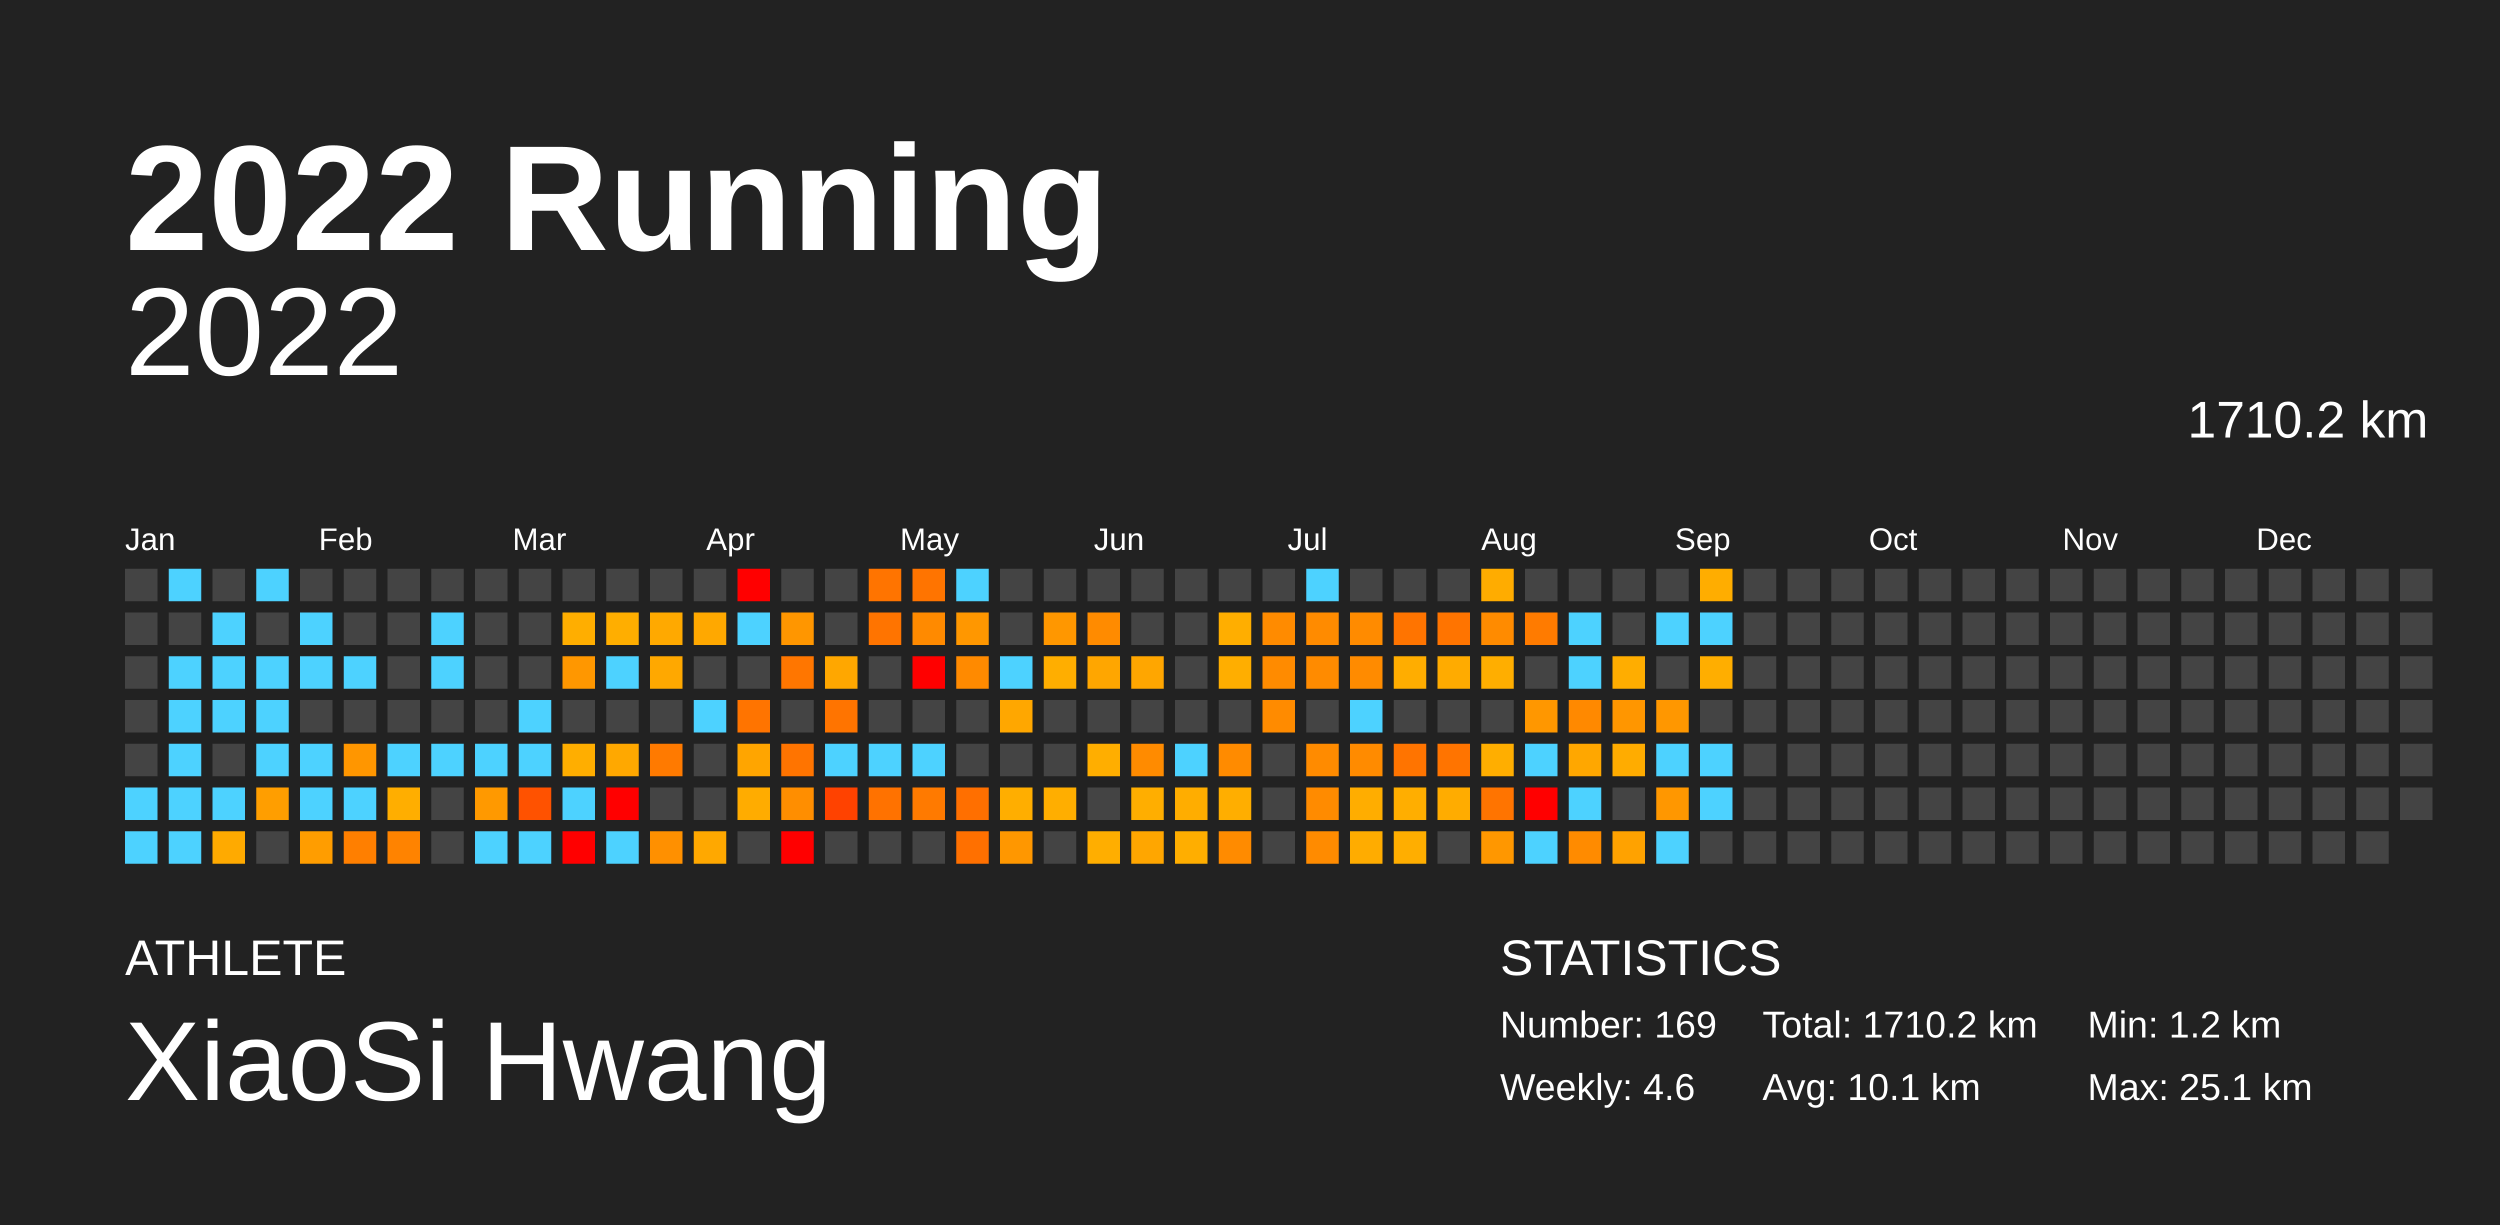
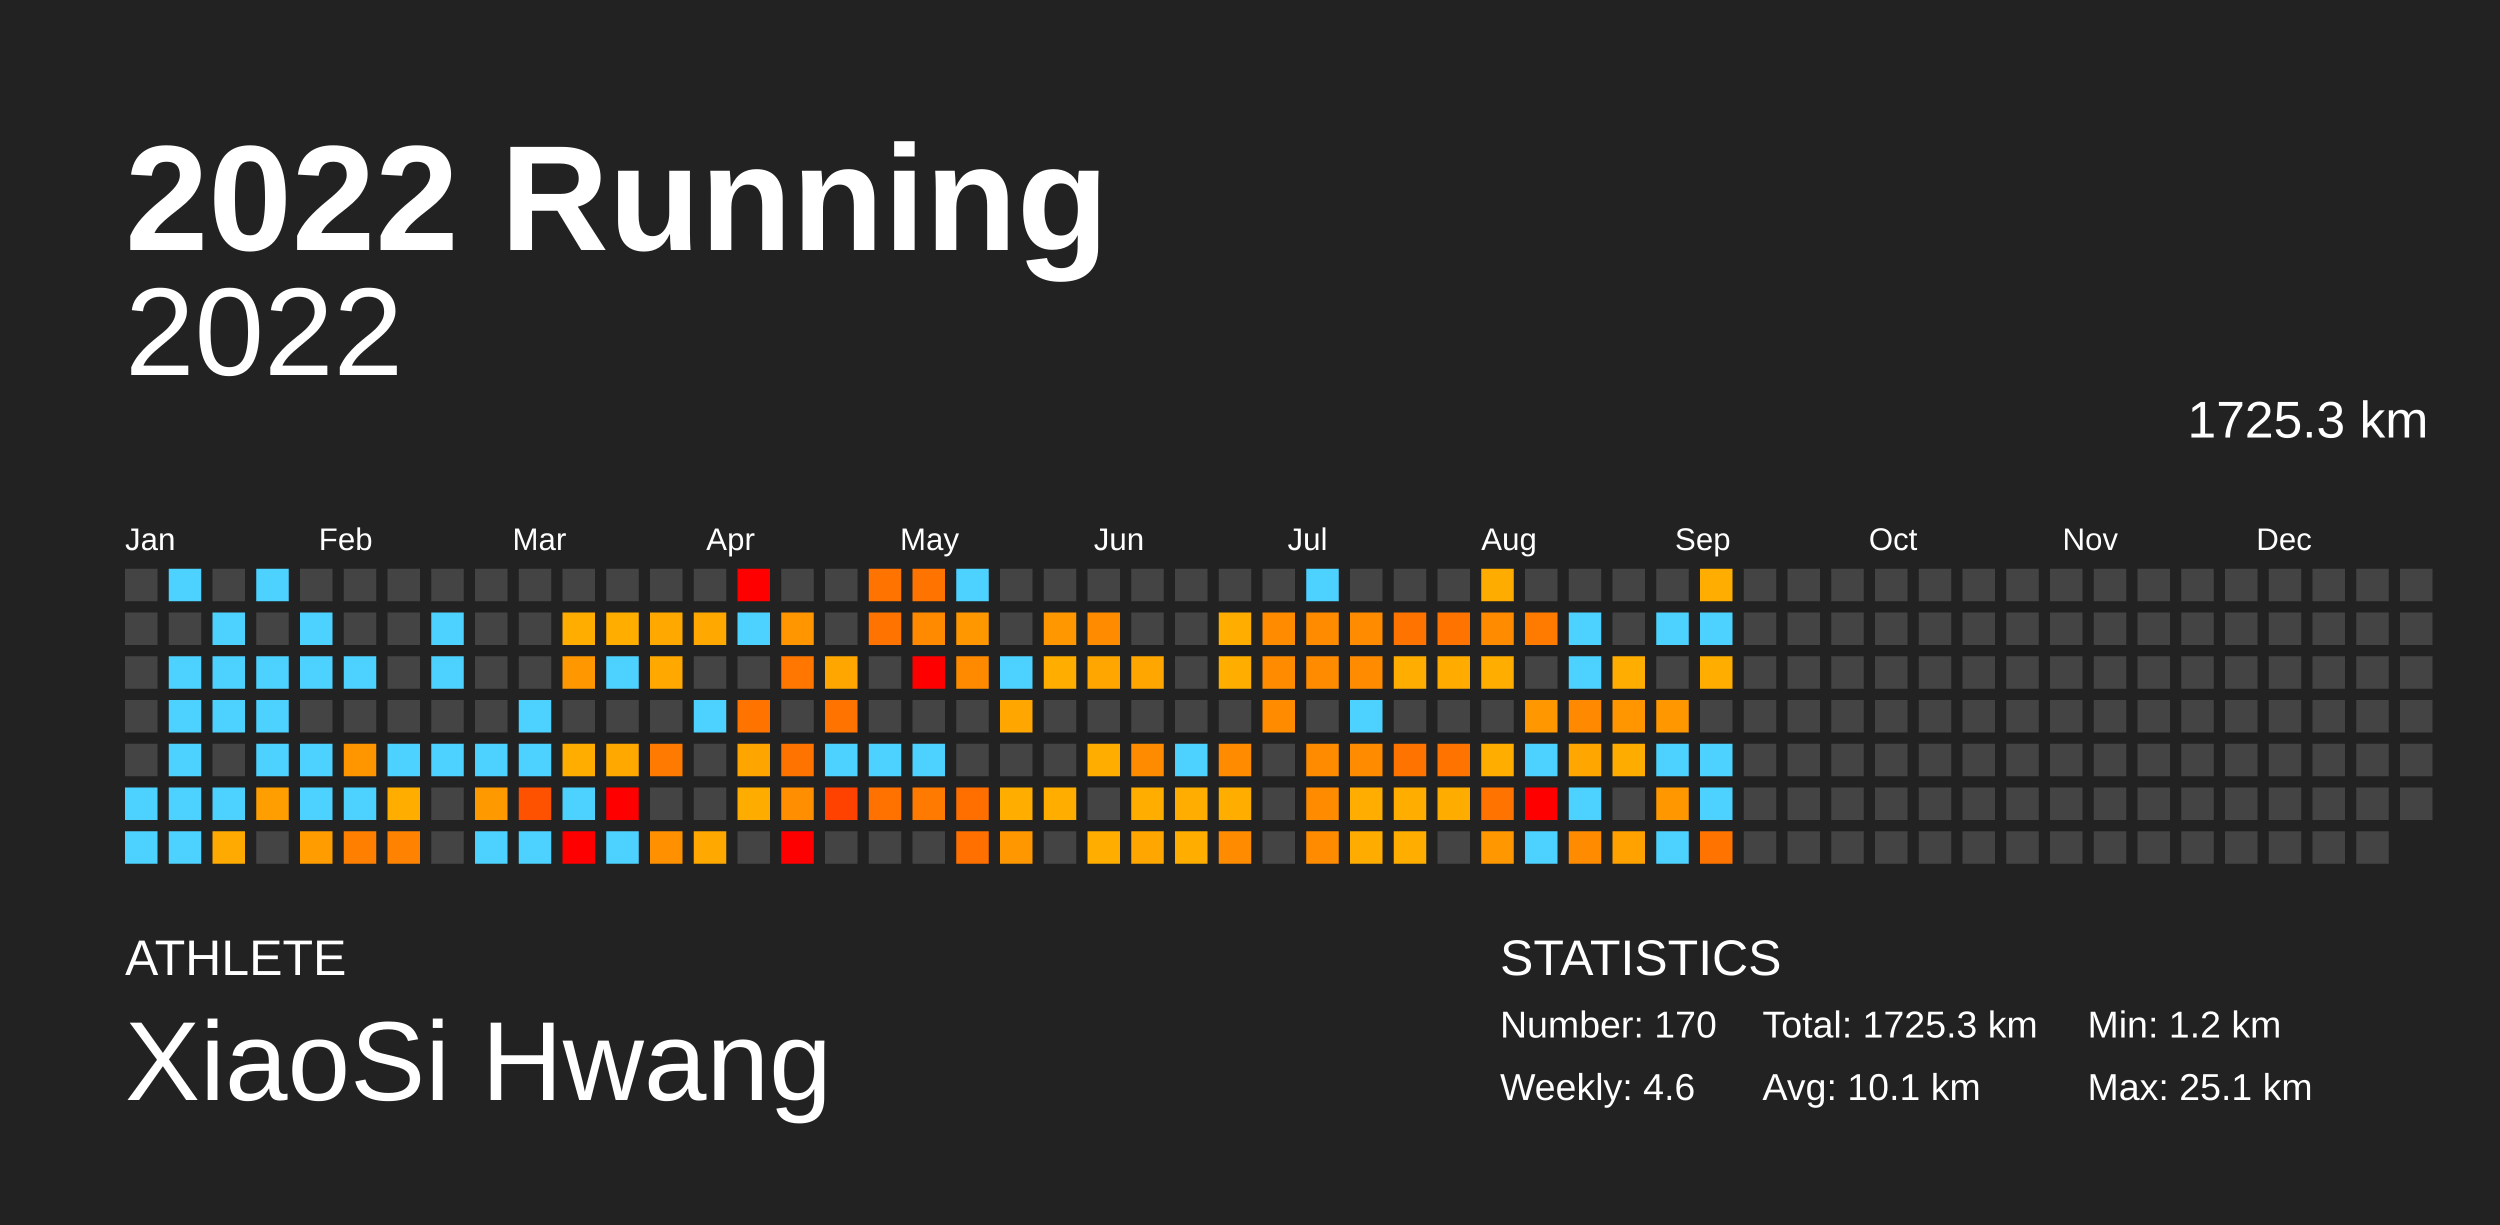
<svg xmlns="http://www.w3.org/2000/svg" baseProfile="full" height="98mm" version="1.1" viewBox="0,0,200,98" width="200mm">
  <defs />
  <rect fill="#222222" height="98" width="200" x="0" y="0" />
  <text fill="#FFFFFF" style="font-size:12px; font-family:Arial; font-weight:bold;" x="10" y="20">2022 Running</text>
  <text fill="#FFFFFF" style="font-size:4px; font-family:Arial" x="10" y="78">ATHLETE</text>
  <text fill="#FFFFFF" style="font-size:9px; font-family:Arial" x="10" y="88">XiaoSi Hwang</text>
  <text fill="#FFFFFF" style="font-size:4px; font-family:Arial" x="120" y="78">STATISTICS</text>
-   <text fill="#FFFFFF" style="font-size:3px; font-family:Arial" x="120" y="83">Number: 169</text>
+   <text fill="#FFFFFF" style="font-size:3px; font-family:Arial" x="120" y="83">Number: 170</text>
  <text fill="#FFFFFF" style="font-size:3px; font-family:Arial" x="120" y="88">Weekly: 4.6</text>
-   <text fill="#FFFFFF" style="font-size:3px; font-family:Arial" x="141" y="83">Total: 1710.2 km</text>
+   <text fill="#FFFFFF" style="font-size:3px; font-family:Arial" x="141" y="83">Total: 1725.3 km</text>
  <text fill="#FFFFFF" style="font-size:3px; font-family:Arial" x="141" y="88">Avg: 10.1 km</text>
  <text fill="#FFFFFF" style="font-size:3px; font-family:Arial" x="167" y="83">Min: 1.2 km</text>
  <text fill="#FFFFFF" style="font-size:3px; font-family:Arial" x="167" y="88">Max: 25.1 km</text>
  <text alignment-baseline="hanging" fill="#FFFFFF" style="font-size:10.0px; font-family:Arial;" x="10" y="30">2022</text>
-   <text alignment-baseline="hanging" fill="#FFFFFF" style="font-size:4.125px; font-family:Arial;" x="175" y="35">1710.2 km</text>
+   <text alignment-baseline="hanging" fill="#FFFFFF" style="font-size:4.125px; font-family:Arial;" x="175" y="35">1725.3 km</text>
  <text fill="#FFFFFF" style="font-size:2.5px; font-family:Arial" x="10.0" y="44">Jan</text>
  <text fill="#FFFFFF" style="font-size:2.5px; font-family:Arial" x="25.5" y="44">Feb</text>
  <text fill="#FFFFFF" style="font-size:2.5px; font-family:Arial" x="41.0" y="44">Mar</text>
  <text fill="#FFFFFF" style="font-size:2.5px; font-family:Arial" x="56.5" y="44">Apr</text>
  <text fill="#FFFFFF" style="font-size:2.5px; font-family:Arial" x="72.0" y="44">May</text>
  <text fill="#FFFFFF" style="font-size:2.5px; font-family:Arial" x="87.5" y="44">Jun</text>
  <text fill="#FFFFFF" style="font-size:2.5px; font-family:Arial" x="103.0" y="44">Jul</text>
  <text fill="#FFFFFF" style="font-size:2.5px; font-family:Arial" x="118.5" y="44">Aug</text>
  <text fill="#FFFFFF" style="font-size:2.5px; font-family:Arial" x="134.0" y="44">Sep</text>
  <text fill="#FFFFFF" style="font-size:2.5px; font-family:Arial" x="149.5" y="44">Oct</text>
  <text fill="#FFFFFF" style="font-size:2.5px; font-family:Arial" x="165.0" y="44">Nov</text>
  <text fill="#FFFFFF" style="font-size:2.5px; font-family:Arial" x="180.5" y="44">Dec</text>
  <rect fill="#444444" height="2.6" width="2.6" x="10.0" y="45.5" />
  <rect fill="#444444" height="2.6" width="2.6" x="10.0" y="49.0" />
  <rect fill="#444444" height="2.6" width="2.6" x="10.0" y="52.5" />
  <rect fill="#444444" height="2.6" width="2.6" x="10.0" y="56.0" />
  <rect fill="#444444" height="2.6" width="2.6" x="10.0" y="59.5" />
  <rect fill="#4dd2ff" height="2.6" width="2.6" x="10.0" y="63.0" />
  <rect fill="#4dd2ff" height="2.6" width="2.6" x="10.0" y="66.5" />
  <rect fill="#4dd2ff" height="2.6" width="2.6" x="13.5" y="45.5" />
  <rect fill="#444444" height="2.6" width="2.6" x="13.5" y="49.0" />
  <rect fill="#4dd2ff" height="2.6" width="2.6" x="13.5" y="52.5" />
  <rect fill="#4dd2ff" height="2.6" width="2.6" x="13.5" y="56.0" />
  <rect fill="#4dd2ff" height="2.6" width="2.6" x="13.5" y="59.5" />
  <rect fill="#4dd2ff" height="2.6" width="2.6" x="13.5" y="63.0" />
  <rect fill="#4dd2ff" height="2.6" width="2.6" x="13.5" y="66.5" />
  <rect fill="#444444" height="2.6" width="2.6" x="17.0" y="45.5" />
  <rect fill="#4dd2ff" height="2.6" width="2.6" x="17.0" y="49.0" />
  <rect fill="#4dd2ff" height="2.6" width="2.6" x="17.0" y="52.5" />
  <rect fill="#4dd2ff" height="2.6" width="2.6" x="17.0" y="56.0" />
  <rect fill="#444444" height="2.6" width="2.6" x="17.0" y="59.5" />
  <rect fill="#4dd2ff" height="2.6" width="2.6" x="17.0" y="63.0" />
  <rect fill="#ffaa00" height="2.6" width="2.6" x="17.0" y="66.5" />
  <rect fill="#4dd2ff" height="2.6" width="2.6" x="20.5" y="45.5" />
  <rect fill="#444444" height="2.6" width="2.6" x="20.5" y="49.0" />
  <rect fill="#4dd2ff" height="2.6" width="2.6" x="20.5" y="52.5" />
  <rect fill="#4dd2ff" height="2.6" width="2.6" x="20.5" y="56.0" />
  <rect fill="#4dd2ff" height="2.6" width="2.6" x="20.5" y="59.5" />
  <rect fill="#ff9e00" height="2.6" width="2.6" x="20.5" y="63.0" />
  <rect fill="#444444" height="2.6" width="2.6" x="20.5" y="66.5" />
  <rect fill="#444444" height="2.6" width="2.6" x="24.0" y="45.5" />
  <rect fill="#4dd2ff" height="2.6" width="2.6" x="24.0" y="49.0" />
  <rect fill="#4dd2ff" height="2.6" width="2.6" x="24.0" y="52.5" />
  <rect fill="#444444" height="2.6" width="2.6" x="24.0" y="56.0" />
  <rect fill="#4dd2ff" height="2.6" width="2.6" x="24.0" y="59.5" />
  <rect fill="#4dd2ff" height="2.6" width="2.6" x="24.0" y="63.0" />
  <rect fill="#ff9d00" height="2.6" width="2.6" x="24.0" y="66.5" />
  <rect fill="#444444" height="2.6" width="2.6" x="27.5" y="45.5" />
  <rect fill="#444444" height="2.6" width="2.6" x="27.5" y="49.0" />
  <rect fill="#4dd2ff" height="2.6" width="2.6" x="27.5" y="52.5" />
  <rect fill="#444444" height="2.6" width="2.6" x="27.5" y="56.0" />
  <rect fill="#ff9600" height="2.6" width="2.6" x="27.5" y="59.5" />
  <rect fill="#4dd2ff" height="2.6" width="2.6" x="27.5" y="63.0" />
  <rect fill="#ff7f00" height="2.6" width="2.6" x="27.5" y="66.5" />
  <rect fill="#444444" height="2.6" width="2.6" x="31.0" y="45.5" />
  <rect fill="#444444" height="2.6" width="2.6" x="31.0" y="49.0" />
  <rect fill="#444444" height="2.6" width="2.6" x="31.0" y="52.5" />
  <rect fill="#444444" height="2.6" width="2.6" x="31.0" y="56.0" />
  <rect fill="#4dd2ff" height="2.6" width="2.6" x="31.0" y="59.5" />
  <rect fill="#ffae00" height="2.6" width="2.6" x="31.0" y="63.0" />
  <rect fill="#ff8300" height="2.6" width="2.6" x="31.0" y="66.5" />
  <rect fill="#444444" height="2.6" width="2.6" x="34.5" y="45.5" />
  <rect fill="#4dd2ff" height="2.6" width="2.6" x="34.5" y="49.0" />
  <rect fill="#4dd2ff" height="2.6" width="2.6" x="34.5" y="52.5" />
  <rect fill="#444444" height="2.6" width="2.6" x="34.5" y="56.0" />
  <rect fill="#4dd2ff" height="2.6" width="2.6" x="34.5" y="59.5" />
  <rect fill="#444444" height="2.6" width="2.6" x="34.5" y="63.0" />
  <rect fill="#444444" height="2.6" width="2.6" x="34.5" y="66.5" />
  <rect fill="#444444" height="2.6" width="2.6" x="38.0" y="45.5" />
  <rect fill="#444444" height="2.6" width="2.6" x="38.0" y="49.0" />
  <rect fill="#444444" height="2.6" width="2.6" x="38.0" y="52.5" />
  <rect fill="#444444" height="2.6" width="2.6" x="38.0" y="56.0" />
  <rect fill="#4dd2ff" height="2.6" width="2.6" x="38.0" y="59.5" />
  <rect fill="#ff9900" height="2.6" width="2.6" x="38.0" y="63.0" />
  <rect fill="#4dd2ff" height="2.6" width="2.6" x="38.0" y="66.5" />
  <rect fill="#444444" height="2.6" width="2.6" x="41.5" y="45.5" />
  <rect fill="#444444" height="2.6" width="2.6" x="41.5" y="49.0" />
  <rect fill="#444444" height="2.6" width="2.6" x="41.5" y="52.5" />
  <rect fill="#4dd2ff" height="2.6" width="2.6" x="41.5" y="56.0" />
  <rect fill="#4dd2ff" height="2.6" width="2.6" x="41.5" y="59.5" />
  <rect fill="#ff5200" height="2.6" width="2.6" x="41.5" y="63.0" />
  <rect fill="#4dd2ff" height="2.6" width="2.6" x="41.5" y="66.5" />
  <rect fill="#444444" height="2.6" width="2.6" x="45.0" y="45.5" />
  <rect fill="#ffae00" height="2.6" width="2.6" x="45.0" y="49.0" />
  <rect fill="#ff9700" height="2.6" width="2.6" x="45.0" y="52.5" />
  <rect fill="#444444" height="2.6" width="2.6" x="45.0" y="56.0" />
  <rect fill="#ffae00" height="2.6" width="2.6" x="45.0" y="59.5" />
  <rect fill="#4dd2ff" height="2.6" width="2.6" x="45.0" y="63.0" />
  <rect fill="red" height="2.6" width="2.6" x="45.0" y="66.5" />
  <rect fill="#444444" height="2.6" width="2.6" x="48.5" y="45.5" />
  <rect fill="#ffae00" height="2.6" width="2.6" x="48.5" y="49.0" />
  <rect fill="#4dd2ff" height="2.6" width="2.6" x="48.5" y="52.5" />
  <rect fill="#444444" height="2.6" width="2.6" x="48.5" y="56.0" />
  <rect fill="#ffa800" height="2.6" width="2.6" x="48.5" y="59.5" />
  <rect fill="red" height="2.6" width="2.6" x="48.5" y="63.0" />
  <rect fill="#4dd2ff" height="2.6" width="2.6" x="48.5" y="66.5" />
  <rect fill="#444444" height="2.6" width="2.6" x="52.0" y="45.5" />
  <rect fill="#ffa900" height="2.6" width="2.6" x="52.0" y="49.0" />
  <rect fill="#ffa800" height="2.6" width="2.6" x="52.0" y="52.5" />
  <rect fill="#444444" height="2.6" width="2.6" x="52.0" y="56.0" />
  <rect fill="#ff7a00" height="2.6" width="2.6" x="52.0" y="59.5" />
  <rect fill="#444444" height="2.6" width="2.6" x="52.0" y="63.0" />
  <rect fill="#ff9000" height="2.6" width="2.6" x="52.0" y="66.5" />
  <rect fill="#444444" height="2.6" width="2.6" x="55.5" y="45.5" />
  <rect fill="#ffa800" height="2.6" width="2.6" x="55.5" y="49.0" />
  <rect fill="#444444" height="2.6" width="2.6" x="55.5" y="52.5" />
  <rect fill="#4dd2ff" height="2.6" width="2.6" x="55.5" y="56.0" />
  <rect fill="#444444" height="2.6" width="2.6" x="55.5" y="59.5" />
  <rect fill="#444444" height="2.6" width="2.6" x="55.5" y="63.0" />
  <rect fill="#ffa800" height="2.6" width="2.6" x="55.5" y="66.5" />
  <rect fill="red" height="2.6" width="2.6" x="59.0" y="45.5" />
  <rect fill="#4dd2ff" height="2.6" width="2.6" x="59.0" y="49.0" />
  <rect fill="#444444" height="2.6" width="2.6" x="59.0" y="52.5" />
  <rect fill="#ff7400" height="2.6" width="2.6" x="59.0" y="56.0" />
  <rect fill="#ffa500" height="2.6" width="2.6" x="59.0" y="59.5" />
  <rect fill="#ffac00" height="2.6" width="2.6" x="59.0" y="63.0" />
  <rect fill="#444444" height="2.6" width="2.6" x="59.0" y="66.5" />
  <rect fill="#444444" height="2.6" width="2.6" x="62.5" y="45.5" />
  <rect fill="#ff9600" height="2.6" width="2.6" x="62.5" y="49.0" />
  <rect fill="#ff7600" height="2.6" width="2.6" x="62.5" y="52.5" />
  <rect fill="#444444" height="2.6" width="2.6" x="62.5" y="56.0" />
  <rect fill="#ff7400" height="2.6" width="2.6" x="62.5" y="59.5" />
  <rect fill="#ff8e00" height="2.6" width="2.6" x="62.5" y="63.0" />
  <rect fill="red" height="2.6" width="2.6" x="62.5" y="66.5" />
  <rect fill="#444444" height="2.6" width="2.6" x="66.0" y="45.5" />
  <rect fill="#444444" height="2.6" width="2.6" x="66.0" y="49.0" />
  <rect fill="#ffa700" height="2.6" width="2.6" x="66.0" y="52.5" />
  <rect fill="#ff7400" height="2.6" width="2.6" x="66.0" y="56.0" />
  <rect fill="#4dd2ff" height="2.6" width="2.6" x="66.0" y="59.5" />
  <rect fill="#ff4200" height="2.6" width="2.6" x="66.0" y="63.0" />
  <rect fill="#444444" height="2.6" width="2.6" x="66.0" y="66.5" />
  <rect fill="#ff7400" height="2.6" width="2.6" x="69.5" y="45.5" />
  <rect fill="#ff7400" height="2.6" width="2.6" x="69.5" y="49.0" />
  <rect fill="#444444" height="2.6" width="2.6" x="69.5" y="52.5" />
  <rect fill="#444444" height="2.6" width="2.6" x="69.5" y="56.0" />
  <rect fill="#4dd2ff" height="2.6" width="2.6" x="69.5" y="59.5" />
  <rect fill="#ff7200" height="2.6" width="2.6" x="69.5" y="63.0" />
  <rect fill="#444444" height="2.6" width="2.6" x="69.5" y="66.5" />
  <rect fill="#ff7400" height="2.6" width="2.6" x="73.0" y="45.5" />
  <rect fill="#ff8a00" height="2.6" width="2.6" x="73.0" y="49.0" />
  <rect fill="red" height="2.6" width="2.6" x="73.0" y="52.5" />
  <rect fill="#444444" height="2.6" width="2.6" x="73.0" y="56.0" />
  <rect fill="#4dd2ff" height="2.6" width="2.6" x="73.0" y="59.5" />
  <rect fill="#ff7a00" height="2.6" width="2.6" x="73.0" y="63.0" />
  <rect fill="#444444" height="2.6" width="2.6" x="73.0" y="66.5" />
  <rect fill="#4dd2ff" height="2.6" width="2.6" x="76.5" y="45.5" />
  <rect fill="#ff9700" height="2.6" width="2.6" x="76.5" y="49.0" />
  <rect fill="#ff8a00" height="2.6" width="2.6" x="76.5" y="52.5" />
  <rect fill="#444444" height="2.6" width="2.6" x="76.5" y="56.0" />
  <rect fill="#444444" height="2.6" width="2.6" x="76.5" y="59.5" />
  <rect fill="#ff6f00" height="2.6" width="2.6" x="76.5" y="63.0" />
  <rect fill="#ff7000" height="2.6" width="2.6" x="76.5" y="66.5" />
  <rect fill="#444444" height="2.6" width="2.6" x="80.0" y="45.5" />
  <rect fill="#444444" height="2.6" width="2.6" x="80.0" y="49.0" />
  <rect fill="#4dd2ff" height="2.6" width="2.6" x="80.0" y="52.5" />
  <rect fill="#ffa700" height="2.6" width="2.6" x="80.0" y="56.0" />
  <rect fill="#444444" height="2.6" width="2.6" x="80.0" y="59.5" />
  <rect fill="#ffae00" height="2.6" width="2.6" x="80.0" y="63.0" />
  <rect fill="#ff9700" height="2.6" width="2.6" x="80.0" y="66.5" />
  <rect fill="#444444" height="2.6" width="2.6" x="83.5" y="45.5" />
  <rect fill="#ff9700" height="2.6" width="2.6" x="83.5" y="49.0" />
  <rect fill="#ffae00" height="2.6" width="2.6" x="83.5" y="52.5" />
  <rect fill="#444444" height="2.6" width="2.6" x="83.5" y="56.0" />
  <rect fill="#444444" height="2.6" width="2.6" x="83.5" y="59.5" />
  <rect fill="#ffae00" height="2.6" width="2.6" x="83.5" y="63.0" />
  <rect fill="#444444" height="2.6" width="2.6" x="83.5" y="66.5" />
  <rect fill="#444444" height="2.6" width="2.6" x="87.0" y="45.5" />
  <rect fill="#ff8b00" height="2.6" width="2.6" x="87.0" y="49.0" />
  <rect fill="#ffa600" height="2.6" width="2.6" x="87.0" y="52.5" />
  <rect fill="#444444" height="2.6" width="2.6" x="87.0" y="56.0" />
  <rect fill="#ffae00" height="2.6" width="2.6" x="87.0" y="59.5" />
  <rect fill="#444444" height="2.6" width="2.6" x="87.0" y="63.0" />
  <rect fill="#ffae00" height="2.6" width="2.6" x="87.0" y="66.5" />
  <rect fill="#444444" height="2.6" width="2.6" x="90.5" y="45.5" />
  <rect fill="#444444" height="2.6" width="2.6" x="90.5" y="49.0" />
  <rect fill="#ffa600" height="2.6" width="2.6" x="90.5" y="52.5" />
  <rect fill="#444444" height="2.6" width="2.6" x="90.5" y="56.0" />
  <rect fill="#ff8b00" height="2.6" width="2.6" x="90.5" y="59.5" />
  <rect fill="#ffae00" height="2.6" width="2.6" x="90.5" y="63.0" />
  <rect fill="#ffa600" height="2.6" width="2.6" x="90.5" y="66.5" />
  <rect fill="#444444" height="2.6" width="2.6" x="94.0" y="45.5" />
  <rect fill="#444444" height="2.6" width="2.6" x="94.0" y="49.0" />
  <rect fill="#444444" height="2.6" width="2.6" x="94.0" y="52.5" />
  <rect fill="#444444" height="2.6" width="2.6" x="94.0" y="56.0" />
  <rect fill="#4dd2ff" height="2.6" width="2.6" x="94.0" y="59.5" />
  <rect fill="#ffad00" height="2.6" width="2.6" x="94.0" y="63.0" />
  <rect fill="#ffae00" height="2.6" width="2.6" x="94.0" y="66.5" />
  <rect fill="#444444" height="2.6" width="2.6" x="97.5" y="45.5" />
  <rect fill="#ffae00" height="2.6" width="2.6" x="97.5" y="49.0" />
  <rect fill="#ffae00" height="2.6" width="2.6" x="97.5" y="52.5" />
  <rect fill="#444444" height="2.6" width="2.6" x="97.5" y="56.0" />
  <rect fill="#ff8b00" height="2.6" width="2.6" x="97.5" y="59.5" />
  <rect fill="#ffae00" height="2.6" width="2.6" x="97.5" y="63.0" />
  <rect fill="#ff8b00" height="2.6" width="2.6" x="97.5" y="66.5" />
  <rect fill="#444444" height="2.6" width="2.6" x="101.0" y="45.5" />
  <rect fill="#ff8b00" height="2.6" width="2.6" x="101.0" y="49.0" />
  <rect fill="#ff8b00" height="2.6" width="2.6" x="101.0" y="52.5" />
  <rect fill="#ff8b00" height="2.6" width="2.6" x="101.0" y="56.0" />
  <rect fill="#444444" height="2.6" width="2.6" x="101.0" y="59.5" />
  <rect fill="#444444" height="2.6" width="2.6" x="101.0" y="63.0" />
  <rect fill="#444444" height="2.6" width="2.6" x="101.0" y="66.5" />
  <rect fill="#4dd2ff" height="2.6" width="2.6" x="104.5" y="45.5" />
  <rect fill="#ff8b00" height="2.6" width="2.6" x="104.5" y="49.0" />
  <rect fill="#ff8b00" height="2.6" width="2.6" x="104.5" y="52.5" />
  <rect fill="#444444" height="2.6" width="2.6" x="104.5" y="56.0" />
  <rect fill="#ff8b00" height="2.6" width="2.6" x="104.5" y="59.5" />
  <rect fill="#ff8b00" height="2.6" width="2.6" x="104.5" y="63.0" />
  <rect fill="#ff8b00" height="2.6" width="2.6" x="104.5" y="66.5" />
  <rect fill="#444444" height="2.6" width="2.6" x="108.0" y="45.5" />
  <rect fill="#ff8b00" height="2.6" width="2.6" x="108.0" y="49.0" />
  <rect fill="#ff8b00" height="2.6" width="2.6" x="108.0" y="52.5" />
  <rect fill="#4dd2ff" height="2.6" width="2.6" x="108.0" y="56.0" />
  <rect fill="#ff8b00" height="2.6" width="2.6" x="108.0" y="59.5" />
  <rect fill="#ffad00" height="2.6" width="2.6" x="108.0" y="63.0" />
  <rect fill="#ffac00" height="2.6" width="2.6" x="108.0" y="66.5" />
  <rect fill="#444444" height="2.6" width="2.6" x="111.5" y="45.5" />
  <rect fill="#ff7400" height="2.6" width="2.6" x="111.5" y="49.0" />
  <rect fill="#ffad00" height="2.6" width="2.6" x="111.5" y="52.5" />
  <rect fill="#444444" height="2.6" width="2.6" x="111.5" y="56.0" />
  <rect fill="#ff7400" height="2.6" width="2.6" x="111.5" y="59.5" />
  <rect fill="#ffae00" height="2.6" width="2.6" x="111.5" y="63.0" />
  <rect fill="#ffae00" height="2.6" width="2.6" x="111.5" y="66.5" />
  <rect fill="#444444" height="2.6" width="2.6" x="115.0" y="45.5" />
  <rect fill="#ff7400" height="2.6" width="2.6" x="115.0" y="49.0" />
  <rect fill="#ffab00" height="2.6" width="2.6" x="115.0" y="52.5" />
  <rect fill="#444444" height="2.6" width="2.6" x="115.0" y="56.0" />
  <rect fill="#ff7400" height="2.6" width="2.6" x="115.0" y="59.5" />
  <rect fill="#ffac00" height="2.6" width="2.6" x="115.0" y="63.0" />
  <rect fill="#444444" height="2.6" width="2.6" x="115.0" y="66.5" />
  <rect fill="#ffac00" height="2.6" width="2.6" x="118.5" y="45.5" />
  <rect fill="#ff8b00" height="2.6" width="2.6" x="118.5" y="49.0" />
  <rect fill="#ffae00" height="2.6" width="2.6" x="118.5" y="52.5" />
  <rect fill="#444444" height="2.6" width="2.6" x="118.5" y="56.0" />
  <rect fill="#ffae00" height="2.6" width="2.6" x="118.5" y="59.5" />
  <rect fill="#ff7400" height="2.6" width="2.6" x="118.5" y="63.0" />
  <rect fill="#ff9700" height="2.6" width="2.6" x="118.5" y="66.5" />
  <rect fill="#444444" height="2.6" width="2.6" x="122.0" y="45.5" />
  <rect fill="#ff7b00" height="2.6" width="2.6" x="122.0" y="49.0" />
  <rect fill="#444444" height="2.6" width="2.6" x="122.0" y="52.5" />
  <rect fill="#ff9700" height="2.6" width="2.6" x="122.0" y="56.0" />
  <rect fill="#4dd2ff" height="2.6" width="2.6" x="122.0" y="59.5" />
  <rect fill="red" height="2.6" width="2.6" x="122.0" y="63.0" />
  <rect fill="#4dd2ff" height="2.6" width="2.6" x="122.0" y="66.5" />
  <rect fill="#444444" height="2.6" width="2.6" x="125.5" y="45.5" />
  <rect fill="#4dd2ff" height="2.6" width="2.6" x="125.5" y="49.0" />
  <rect fill="#4dd2ff" height="2.6" width="2.6" x="125.5" y="52.5" />
  <rect fill="#ff8900" height="2.6" width="2.6" x="125.5" y="56.0" />
  <rect fill="#ffa700" height="2.6" width="2.6" x="125.5" y="59.5" />
  <rect fill="#4dd2ff" height="2.6" width="2.6" x="125.5" y="63.0" />
  <rect fill="#ff8b00" height="2.6" width="2.6" x="125.5" y="66.5" />
  <rect fill="#444444" height="2.6" width="2.6" x="129.0" y="45.5" />
  <rect fill="#444444" height="2.6" width="2.6" x="129.0" y="49.0" />
  <rect fill="#ffad00" height="2.6" width="2.6" x="129.0" y="52.5" />
  <rect fill="#ff9600" height="2.6" width="2.6" x="129.0" y="56.0" />
  <rect fill="#ffac00" height="2.6" width="2.6" x="129.0" y="59.5" />
  <rect fill="#444444" height="2.6" width="2.6" x="129.0" y="63.0" />
  <rect fill="#ffa200" height="2.6" width="2.6" x="129.0" y="66.5" />
  <rect fill="#444444" height="2.6" width="2.6" x="132.5" y="45.5" />
  <rect fill="#4dd2ff" height="2.6" width="2.6" x="132.5" y="49.0" />
  <rect fill="#444444" height="2.6" width="2.6" x="132.5" y="52.5" />
  <rect fill="#ff9700" height="2.6" width="2.6" x="132.5" y="56.0" />
  <rect fill="#4dd2ff" height="2.6" width="2.6" x="132.5" y="59.5" />
  <rect fill="#ff9700" height="2.6" width="2.6" x="132.5" y="63.0" />
  <rect fill="#4dd2ff" height="2.6" width="2.6" x="132.5" y="66.5" />
  <rect fill="#ffad00" height="2.6" width="2.6" x="136.0" y="45.5" />
  <rect fill="#4dd2ff" height="2.6" width="2.6" x="136.0" y="49.0" />
  <rect fill="#ffae00" height="2.6" width="2.6" x="136.0" y="52.5" />
  <rect fill="#444444" height="2.6" width="2.6" x="136.0" y="56.0" />
  <rect fill="#4dd2ff" height="2.6" width="2.6" x="136.0" y="59.5" />
  <rect fill="#4dd2ff" height="2.6" width="2.6" x="136.0" y="63.0" />
-   <rect fill="#444444" height="2.6" width="2.6" x="136.0" y="66.5" />
+   <rect fill="#ff7300" height="2.6" width="2.6" x="136.0" y="66.5" />
  <rect fill="#444444" height="2.6" width="2.6" x="139.5" y="45.5" />
  <rect fill="#444444" height="2.6" width="2.6" x="139.5" y="49.0" />
  <rect fill="#444444" height="2.6" width="2.6" x="139.5" y="52.5" />
  <rect fill="#444444" height="2.6" width="2.6" x="139.5" y="56.0" />
  <rect fill="#444444" height="2.6" width="2.6" x="139.5" y="59.5" />
  <rect fill="#444444" height="2.6" width="2.6" x="139.5" y="63.0" />
  <rect fill="#444444" height="2.6" width="2.6" x="139.5" y="66.5" />
  <rect fill="#444444" height="2.6" width="2.6" x="143.0" y="45.5" />
  <rect fill="#444444" height="2.6" width="2.6" x="143.0" y="49.0" />
  <rect fill="#444444" height="2.6" width="2.6" x="143.0" y="52.5" />
  <rect fill="#444444" height="2.6" width="2.6" x="143.0" y="56.0" />
  <rect fill="#444444" height="2.6" width="2.6" x="143.0" y="59.5" />
  <rect fill="#444444" height="2.6" width="2.6" x="143.0" y="63.0" />
  <rect fill="#444444" height="2.6" width="2.6" x="143.0" y="66.5" />
  <rect fill="#444444" height="2.6" width="2.6" x="146.5" y="45.5" />
  <rect fill="#444444" height="2.6" width="2.6" x="146.5" y="49.0" />
  <rect fill="#444444" height="2.6" width="2.6" x="146.5" y="52.5" />
  <rect fill="#444444" height="2.6" width="2.6" x="146.5" y="56.0" />
  <rect fill="#444444" height="2.6" width="2.6" x="146.5" y="59.5" />
  <rect fill="#444444" height="2.6" width="2.6" x="146.5" y="63.0" />
  <rect fill="#444444" height="2.6" width="2.6" x="146.5" y="66.5" />
  <rect fill="#444444" height="2.6" width="2.6" x="150.0" y="45.5" />
  <rect fill="#444444" height="2.6" width="2.6" x="150.0" y="49.0" />
  <rect fill="#444444" height="2.6" width="2.6" x="150.0" y="52.5" />
  <rect fill="#444444" height="2.6" width="2.6" x="150.0" y="56.0" />
  <rect fill="#444444" height="2.6" width="2.6" x="150.0" y="59.5" />
  <rect fill="#444444" height="2.6" width="2.6" x="150.0" y="63.0" />
  <rect fill="#444444" height="2.6" width="2.6" x="150.0" y="66.5" />
  <rect fill="#444444" height="2.6" width="2.6" x="153.5" y="45.5" />
  <rect fill="#444444" height="2.6" width="2.6" x="153.5" y="49.0" />
  <rect fill="#444444" height="2.6" width="2.6" x="153.5" y="52.5" />
  <rect fill="#444444" height="2.6" width="2.6" x="153.5" y="56.0" />
  <rect fill="#444444" height="2.6" width="2.6" x="153.5" y="59.5" />
  <rect fill="#444444" height="2.6" width="2.6" x="153.5" y="63.0" />
  <rect fill="#444444" height="2.6" width="2.6" x="153.5" y="66.5" />
  <rect fill="#444444" height="2.6" width="2.6" x="157.0" y="45.5" />
  <rect fill="#444444" height="2.6" width="2.6" x="157.0" y="49.0" />
  <rect fill="#444444" height="2.6" width="2.6" x="157.0" y="52.5" />
  <rect fill="#444444" height="2.6" width="2.6" x="157.0" y="56.0" />
  <rect fill="#444444" height="2.6" width="2.6" x="157.0" y="59.5" />
  <rect fill="#444444" height="2.6" width="2.6" x="157.0" y="63.0" />
  <rect fill="#444444" height="2.6" width="2.6" x="157.0" y="66.5" />
  <rect fill="#444444" height="2.6" width="2.6" x="160.5" y="45.5" />
  <rect fill="#444444" height="2.6" width="2.6" x="160.5" y="49.0" />
  <rect fill="#444444" height="2.6" width="2.6" x="160.5" y="52.5" />
  <rect fill="#444444" height="2.6" width="2.6" x="160.5" y="56.0" />
  <rect fill="#444444" height="2.6" width="2.6" x="160.5" y="59.5" />
  <rect fill="#444444" height="2.6" width="2.6" x="160.5" y="63.0" />
  <rect fill="#444444" height="2.6" width="2.6" x="160.5" y="66.5" />
  <rect fill="#444444" height="2.6" width="2.6" x="164.0" y="45.5" />
  <rect fill="#444444" height="2.6" width="2.6" x="164.0" y="49.0" />
  <rect fill="#444444" height="2.6" width="2.6" x="164.0" y="52.5" />
  <rect fill="#444444" height="2.6" width="2.6" x="164.0" y="56.0" />
  <rect fill="#444444" height="2.6" width="2.6" x="164.0" y="59.5" />
  <rect fill="#444444" height="2.6" width="2.6" x="164.0" y="63.0" />
  <rect fill="#444444" height="2.6" width="2.6" x="164.0" y="66.5" />
  <rect fill="#444444" height="2.6" width="2.6" x="167.5" y="45.5" />
  <rect fill="#444444" height="2.6" width="2.6" x="167.5" y="49.0" />
  <rect fill="#444444" height="2.6" width="2.6" x="167.5" y="52.5" />
  <rect fill="#444444" height="2.6" width="2.6" x="167.5" y="56.0" />
  <rect fill="#444444" height="2.6" width="2.6" x="167.5" y="59.5" />
  <rect fill="#444444" height="2.6" width="2.6" x="167.5" y="63.0" />
  <rect fill="#444444" height="2.6" width="2.6" x="167.5" y="66.5" />
  <rect fill="#444444" height="2.6" width="2.6" x="171.0" y="45.5" />
  <rect fill="#444444" height="2.6" width="2.6" x="171.0" y="49.0" />
  <rect fill="#444444" height="2.6" width="2.6" x="171.0" y="52.5" />
  <rect fill="#444444" height="2.6" width="2.6" x="171.0" y="56.0" />
  <rect fill="#444444" height="2.6" width="2.6" x="171.0" y="59.5" />
  <rect fill="#444444" height="2.6" width="2.6" x="171.0" y="63.0" />
  <rect fill="#444444" height="2.6" width="2.6" x="171.0" y="66.5" />
  <rect fill="#444444" height="2.6" width="2.6" x="174.5" y="45.5" />
  <rect fill="#444444" height="2.6" width="2.6" x="174.5" y="49.0" />
  <rect fill="#444444" height="2.6" width="2.6" x="174.5" y="52.5" />
  <rect fill="#444444" height="2.6" width="2.6" x="174.5" y="56.0" />
  <rect fill="#444444" height="2.6" width="2.6" x="174.5" y="59.5" />
  <rect fill="#444444" height="2.6" width="2.6" x="174.5" y="63.0" />
  <rect fill="#444444" height="2.6" width="2.6" x="174.5" y="66.5" />
  <rect fill="#444444" height="2.6" width="2.6" x="178.0" y="45.5" />
  <rect fill="#444444" height="2.6" width="2.6" x="178.0" y="49.0" />
  <rect fill="#444444" height="2.6" width="2.6" x="178.0" y="52.5" />
  <rect fill="#444444" height="2.6" width="2.6" x="178.0" y="56.0" />
  <rect fill="#444444" height="2.6" width="2.6" x="178.0" y="59.5" />
  <rect fill="#444444" height="2.6" width="2.6" x="178.0" y="63.0" />
  <rect fill="#444444" height="2.6" width="2.6" x="178.0" y="66.5" />
  <rect fill="#444444" height="2.6" width="2.6" x="181.5" y="45.5" />
  <rect fill="#444444" height="2.6" width="2.6" x="181.5" y="49.0" />
  <rect fill="#444444" height="2.6" width="2.6" x="181.5" y="52.5" />
  <rect fill="#444444" height="2.6" width="2.6" x="181.5" y="56.0" />
  <rect fill="#444444" height="2.6" width="2.6" x="181.5" y="59.5" />
  <rect fill="#444444" height="2.6" width="2.6" x="181.5" y="63.0" />
  <rect fill="#444444" height="2.6" width="2.6" x="181.5" y="66.5" />
  <rect fill="#444444" height="2.6" width="2.6" x="185.0" y="45.5" />
  <rect fill="#444444" height="2.6" width="2.6" x="185.0" y="49.0" />
  <rect fill="#444444" height="2.6" width="2.6" x="185.0" y="52.5" />
  <rect fill="#444444" height="2.6" width="2.6" x="185.0" y="56.0" />
  <rect fill="#444444" height="2.6" width="2.6" x="185.0" y="59.5" />
  <rect fill="#444444" height="2.6" width="2.6" x="185.0" y="63.0" />
  <rect fill="#444444" height="2.6" width="2.6" x="185.0" y="66.5" />
  <rect fill="#444444" height="2.6" width="2.6" x="188.5" y="45.5" />
  <rect fill="#444444" height="2.6" width="2.6" x="188.5" y="49.0" />
  <rect fill="#444444" height="2.6" width="2.6" x="188.5" y="52.5" />
  <rect fill="#444444" height="2.6" width="2.6" x="188.5" y="56.0" />
  <rect fill="#444444" height="2.6" width="2.6" x="188.5" y="59.5" />
  <rect fill="#444444" height="2.6" width="2.6" x="188.5" y="63.0" />
  <rect fill="#444444" height="2.6" width="2.6" x="188.5" y="66.5" />
  <rect fill="#444444" height="2.6" width="2.6" x="192.0" y="45.5" />
  <rect fill="#444444" height="2.6" width="2.6" x="192.0" y="49.0" />
  <rect fill="#444444" height="2.6" width="2.6" x="192.0" y="52.5" />
  <rect fill="#444444" height="2.6" width="2.6" x="192.0" y="56.0" />
  <rect fill="#444444" height="2.6" width="2.6" x="192.0" y="59.5" />
  <rect fill="#444444" height="2.6" width="2.6" x="192.0" y="63.0" />
</svg>
